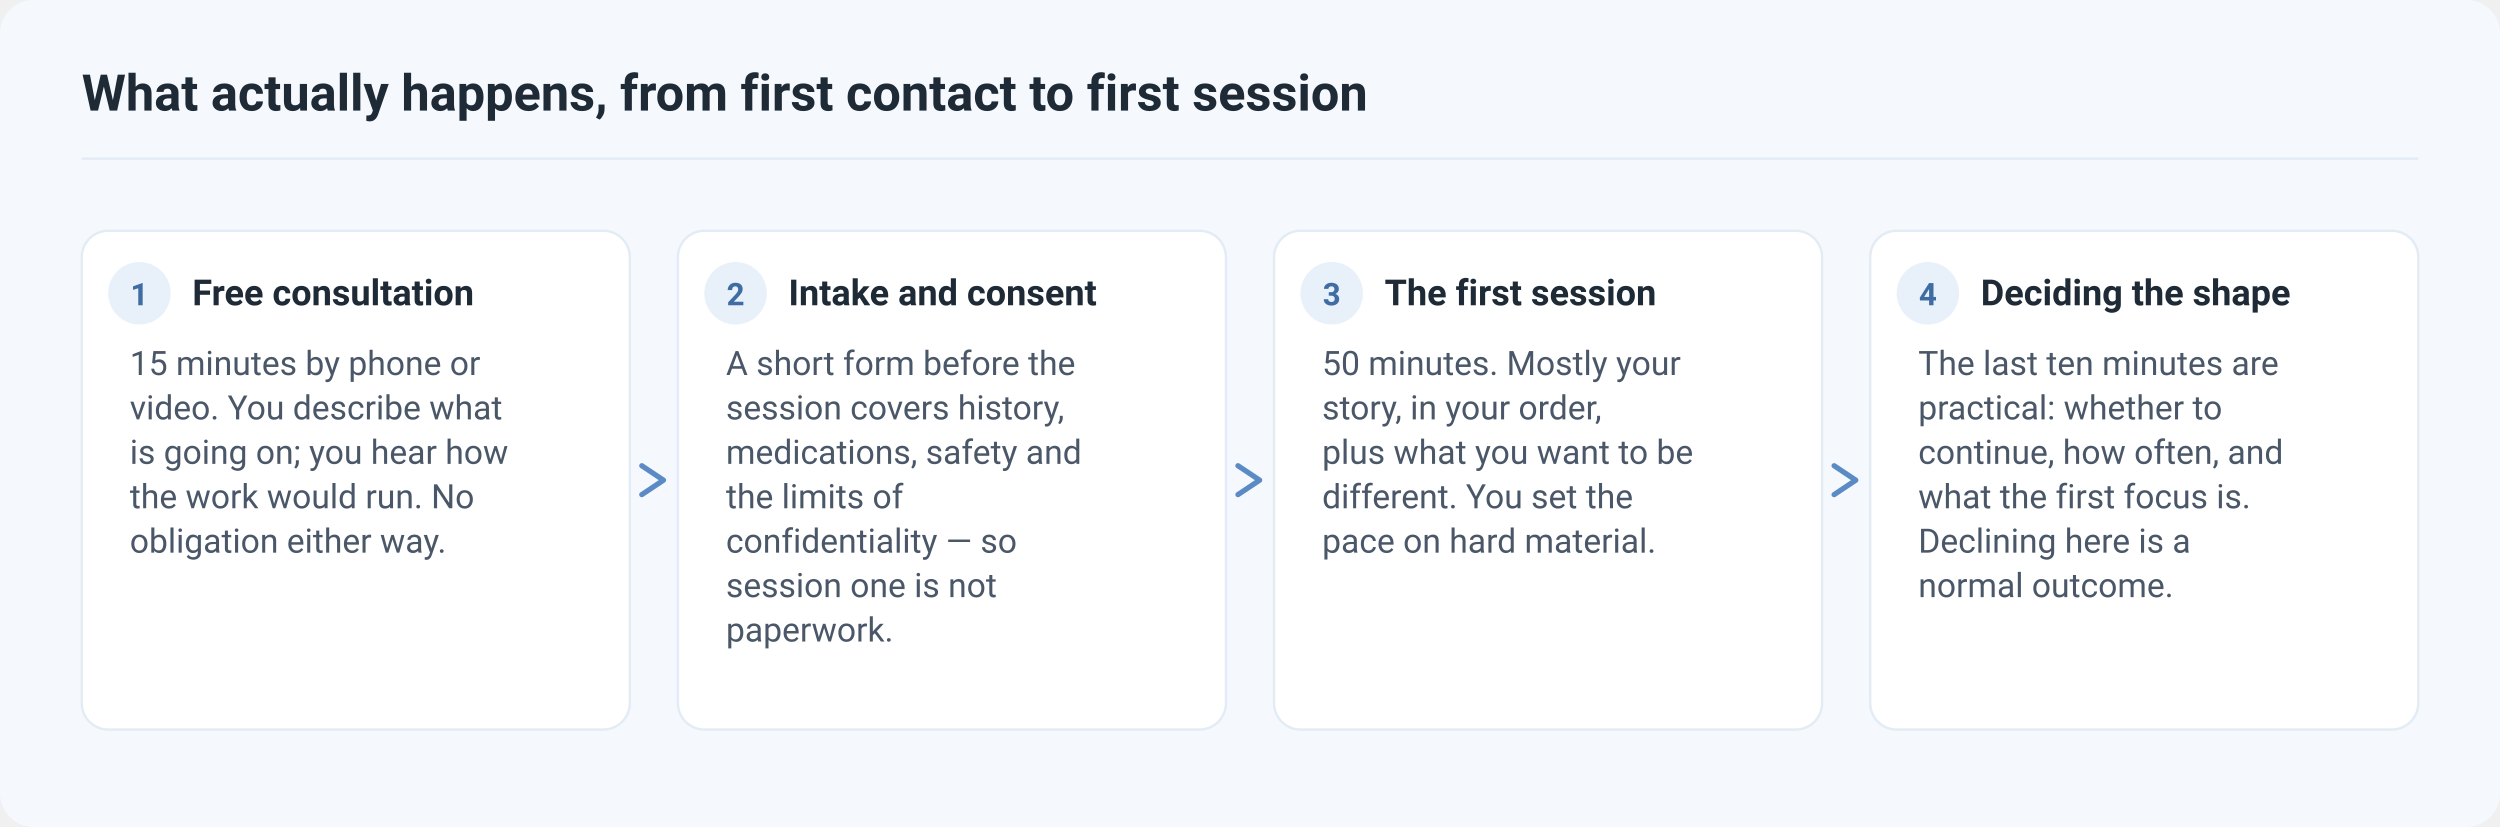
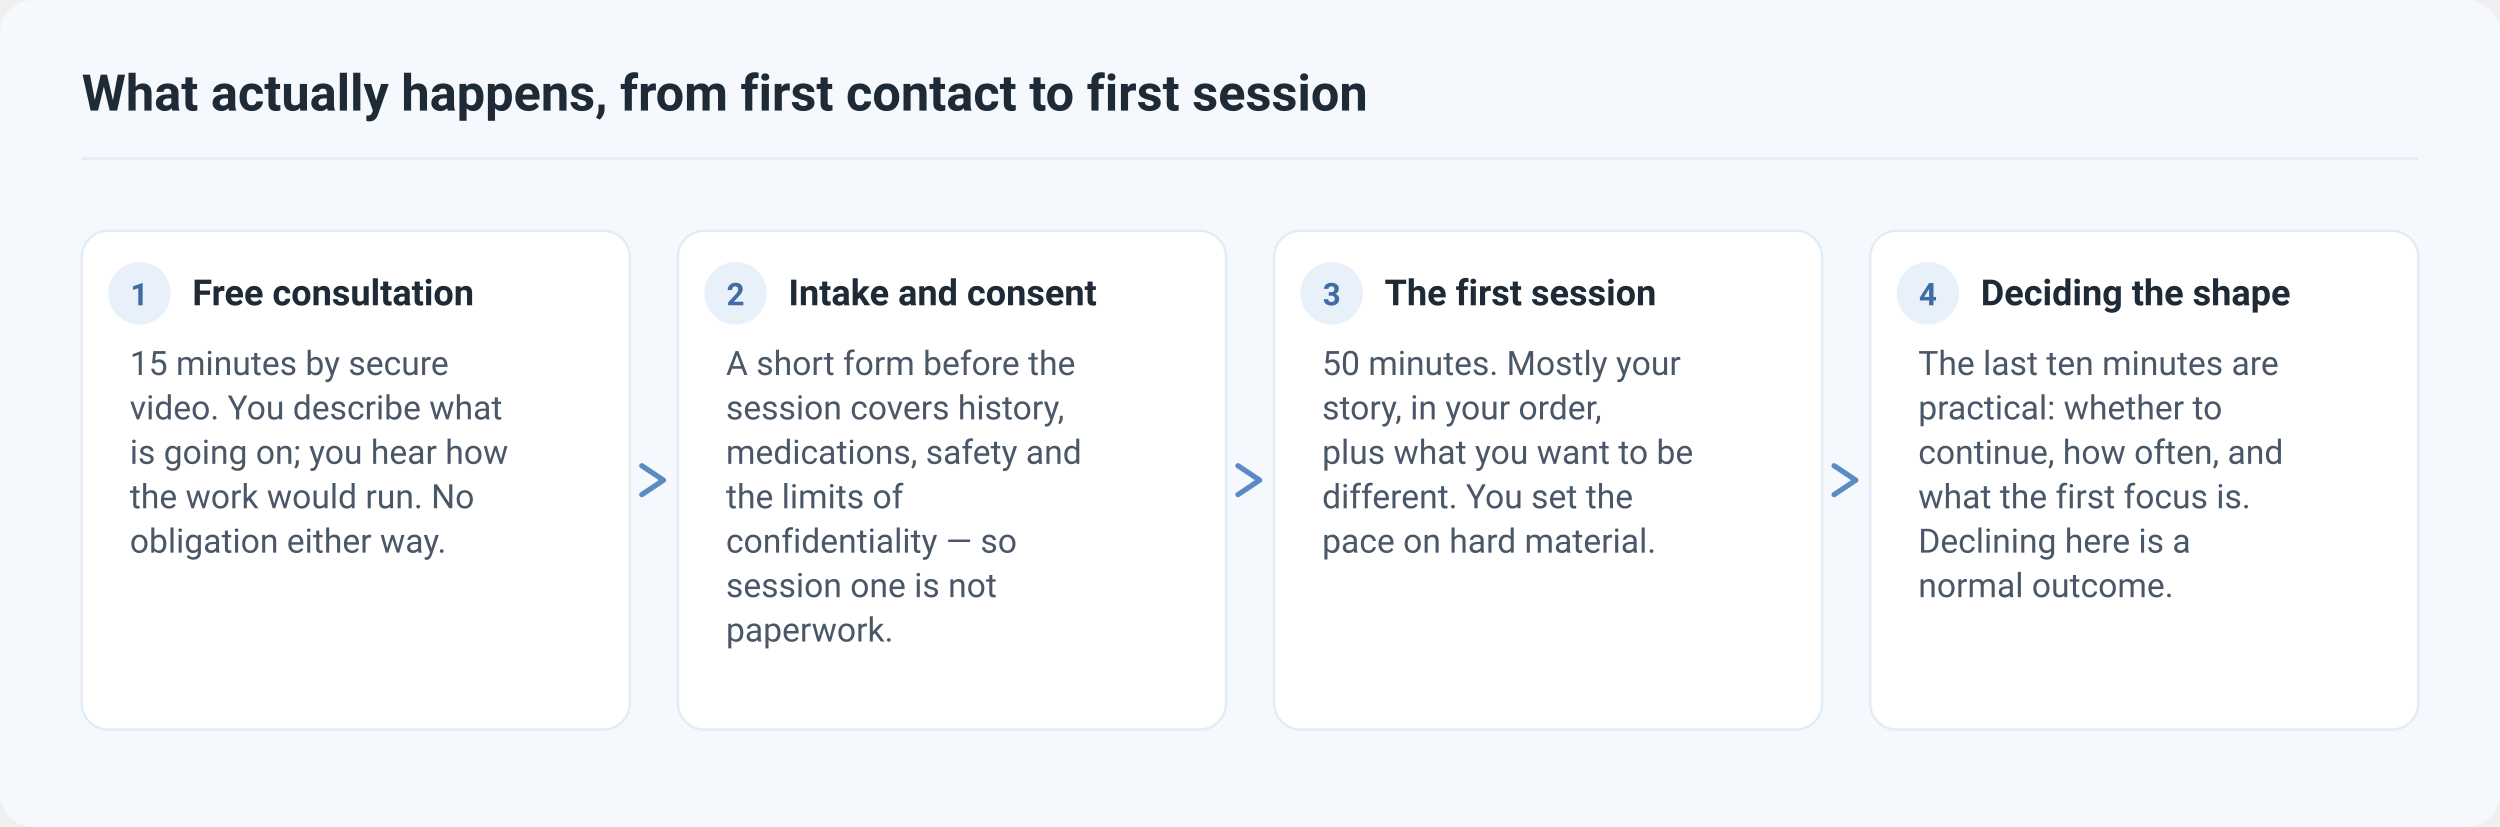
<svg xmlns="http://www.w3.org/2000/svg" viewBox="0 0 1040 344" width="1040" height="344" role="img" aria-labelledby="t d" font-family="-apple-system,BlinkMacSystemFont,'Segoe UI',Roboto,Helvetica,Arial,sans-serif">
  <rect width="1040" height="344" rx="14" fill="#f5f9fd" />
  <text x="34" y="46" font-size="21" font-weight="700" fill="#1f2a37">What actually happens, from first contact to first session</text>
  <line x1="34" y1="66" x2="1006" y2="66" stroke="#e3ebf4" stroke-width="1" />
  <rect x="34" y="96" width="228" height="207.5" rx="11" fill="#ffffff" stroke="#e3ebf4" />
  <circle cx="58" cy="122" r="13" fill="#e8f0f9" />
  <text x="58" y="127" font-size="13" font-weight="700" fill="#3f6ca3" text-anchor="middle">1</text>
  <text x="80" y="127" font-size="15" font-weight="700" fill="#1f2a37">Free consultation</text>
  <text font-size="14" fill="#4a5768">
-     <tspan x="54" y="156">15 minutes by phone or</tspan>
+     <tspan x="54" y="156">15 minutes by secure</tspan>
    <tspan x="54" y="174.48">video. You describe what</tspan>
    <tspan x="54" y="192.96">is going on; you hear how</tspan>
    <tspan x="54" y="211.44">the work would run. No</tspan>
    <tspan x="54" y="229.92">obligation either way.</tspan>
  </text>
  <path d="M267 193.75 L276 199.75 L267 205.75" fill="none" stroke="#5b8bc4" stroke-width="2.2" stroke-linecap="round" stroke-linejoin="round" />
  <rect x="282" y="96" width="228" height="207.5" rx="11" fill="#ffffff" stroke="#e3ebf4" />
  <circle cx="306" cy="122" r="13" fill="#e8f0f9" />
  <text x="306" y="127" font-size="13" font-weight="700" fill="#3f6ca3" text-anchor="middle">2</text>
  <text x="328" y="127" font-size="15" font-weight="700" fill="#1f2a37">Intake and consent</text>
  <text font-size="14" fill="#4a5768">
    <tspan x="302" y="156">A short form before the</tspan>
    <tspan x="302" y="174.48">session covers history,</tspan>
    <tspan x="302" y="192.96">medications, safety and</tspan>
    <tspan x="302" y="211.44">the limits of</tspan>
    <tspan x="302" y="229.92">confidentiality — so</tspan>
    <tspan x="302" y="248.4">session one is not</tspan>
    <tspan x="302" y="266.88">paperwork.</tspan>
  </text>
  <path d="M515 193.75 L524 199.75 L515 205.75" fill="none" stroke="#5b8bc4" stroke-width="2.2" stroke-linecap="round" stroke-linejoin="round" />
  <rect x="530" y="96" width="228" height="207.5" rx="11" fill="#ffffff" stroke="#e3ebf4" />
  <circle cx="554" cy="122" r="13" fill="#e8f0f9" />
  <text x="554" y="127" font-size="13" font-weight="700" fill="#3f6ca3" text-anchor="middle">3</text>
  <text x="576" y="127" font-size="15" font-weight="700" fill="#1f2a37">The first session</text>
  <text font-size="14" fill="#4a5768">
    <tspan x="550" y="156">50 minutes. Mostly your</tspan>
    <tspan x="550" y="174.48">story, in your order,</tspan>
    <tspan x="550" y="192.96">plus what you want to be</tspan>
    <tspan x="550" y="211.44">different. You set the</tspan>
    <tspan x="550" y="229.92">pace on hard material.</tspan>
  </text>
  <path d="M763 193.75 L772 199.75 L763 205.75" fill="none" stroke="#5b8bc4" stroke-width="2.2" stroke-linecap="round" stroke-linejoin="round" />
  <rect x="778" y="96" width="228" height="207.5" rx="11" fill="#ffffff" stroke="#e3ebf4" />
  <circle cx="802" cy="122" r="13" fill="#e8f0f9" />
  <text x="802" y="127" font-size="13" font-weight="700" fill="#3f6ca3" text-anchor="middle">4</text>
  <text x="824" y="127" font-size="15" font-weight="700" fill="#1f2a37">Deciding the shape</text>
  <text font-size="14" fill="#4a5768">
    <tspan x="798" y="156">The last ten minutes are</tspan>
    <tspan x="798" y="174.48">practical: whether to</tspan>
    <tspan x="798" y="192.96">continue, how often, and</tspan>
    <tspan x="798" y="211.44">what the first focus is.</tspan>
    <tspan x="798" y="229.92">Declining here is a</tspan>
    <tspan x="798" y="248.4">normal outcome.</tspan>
  </text>
</svg>
